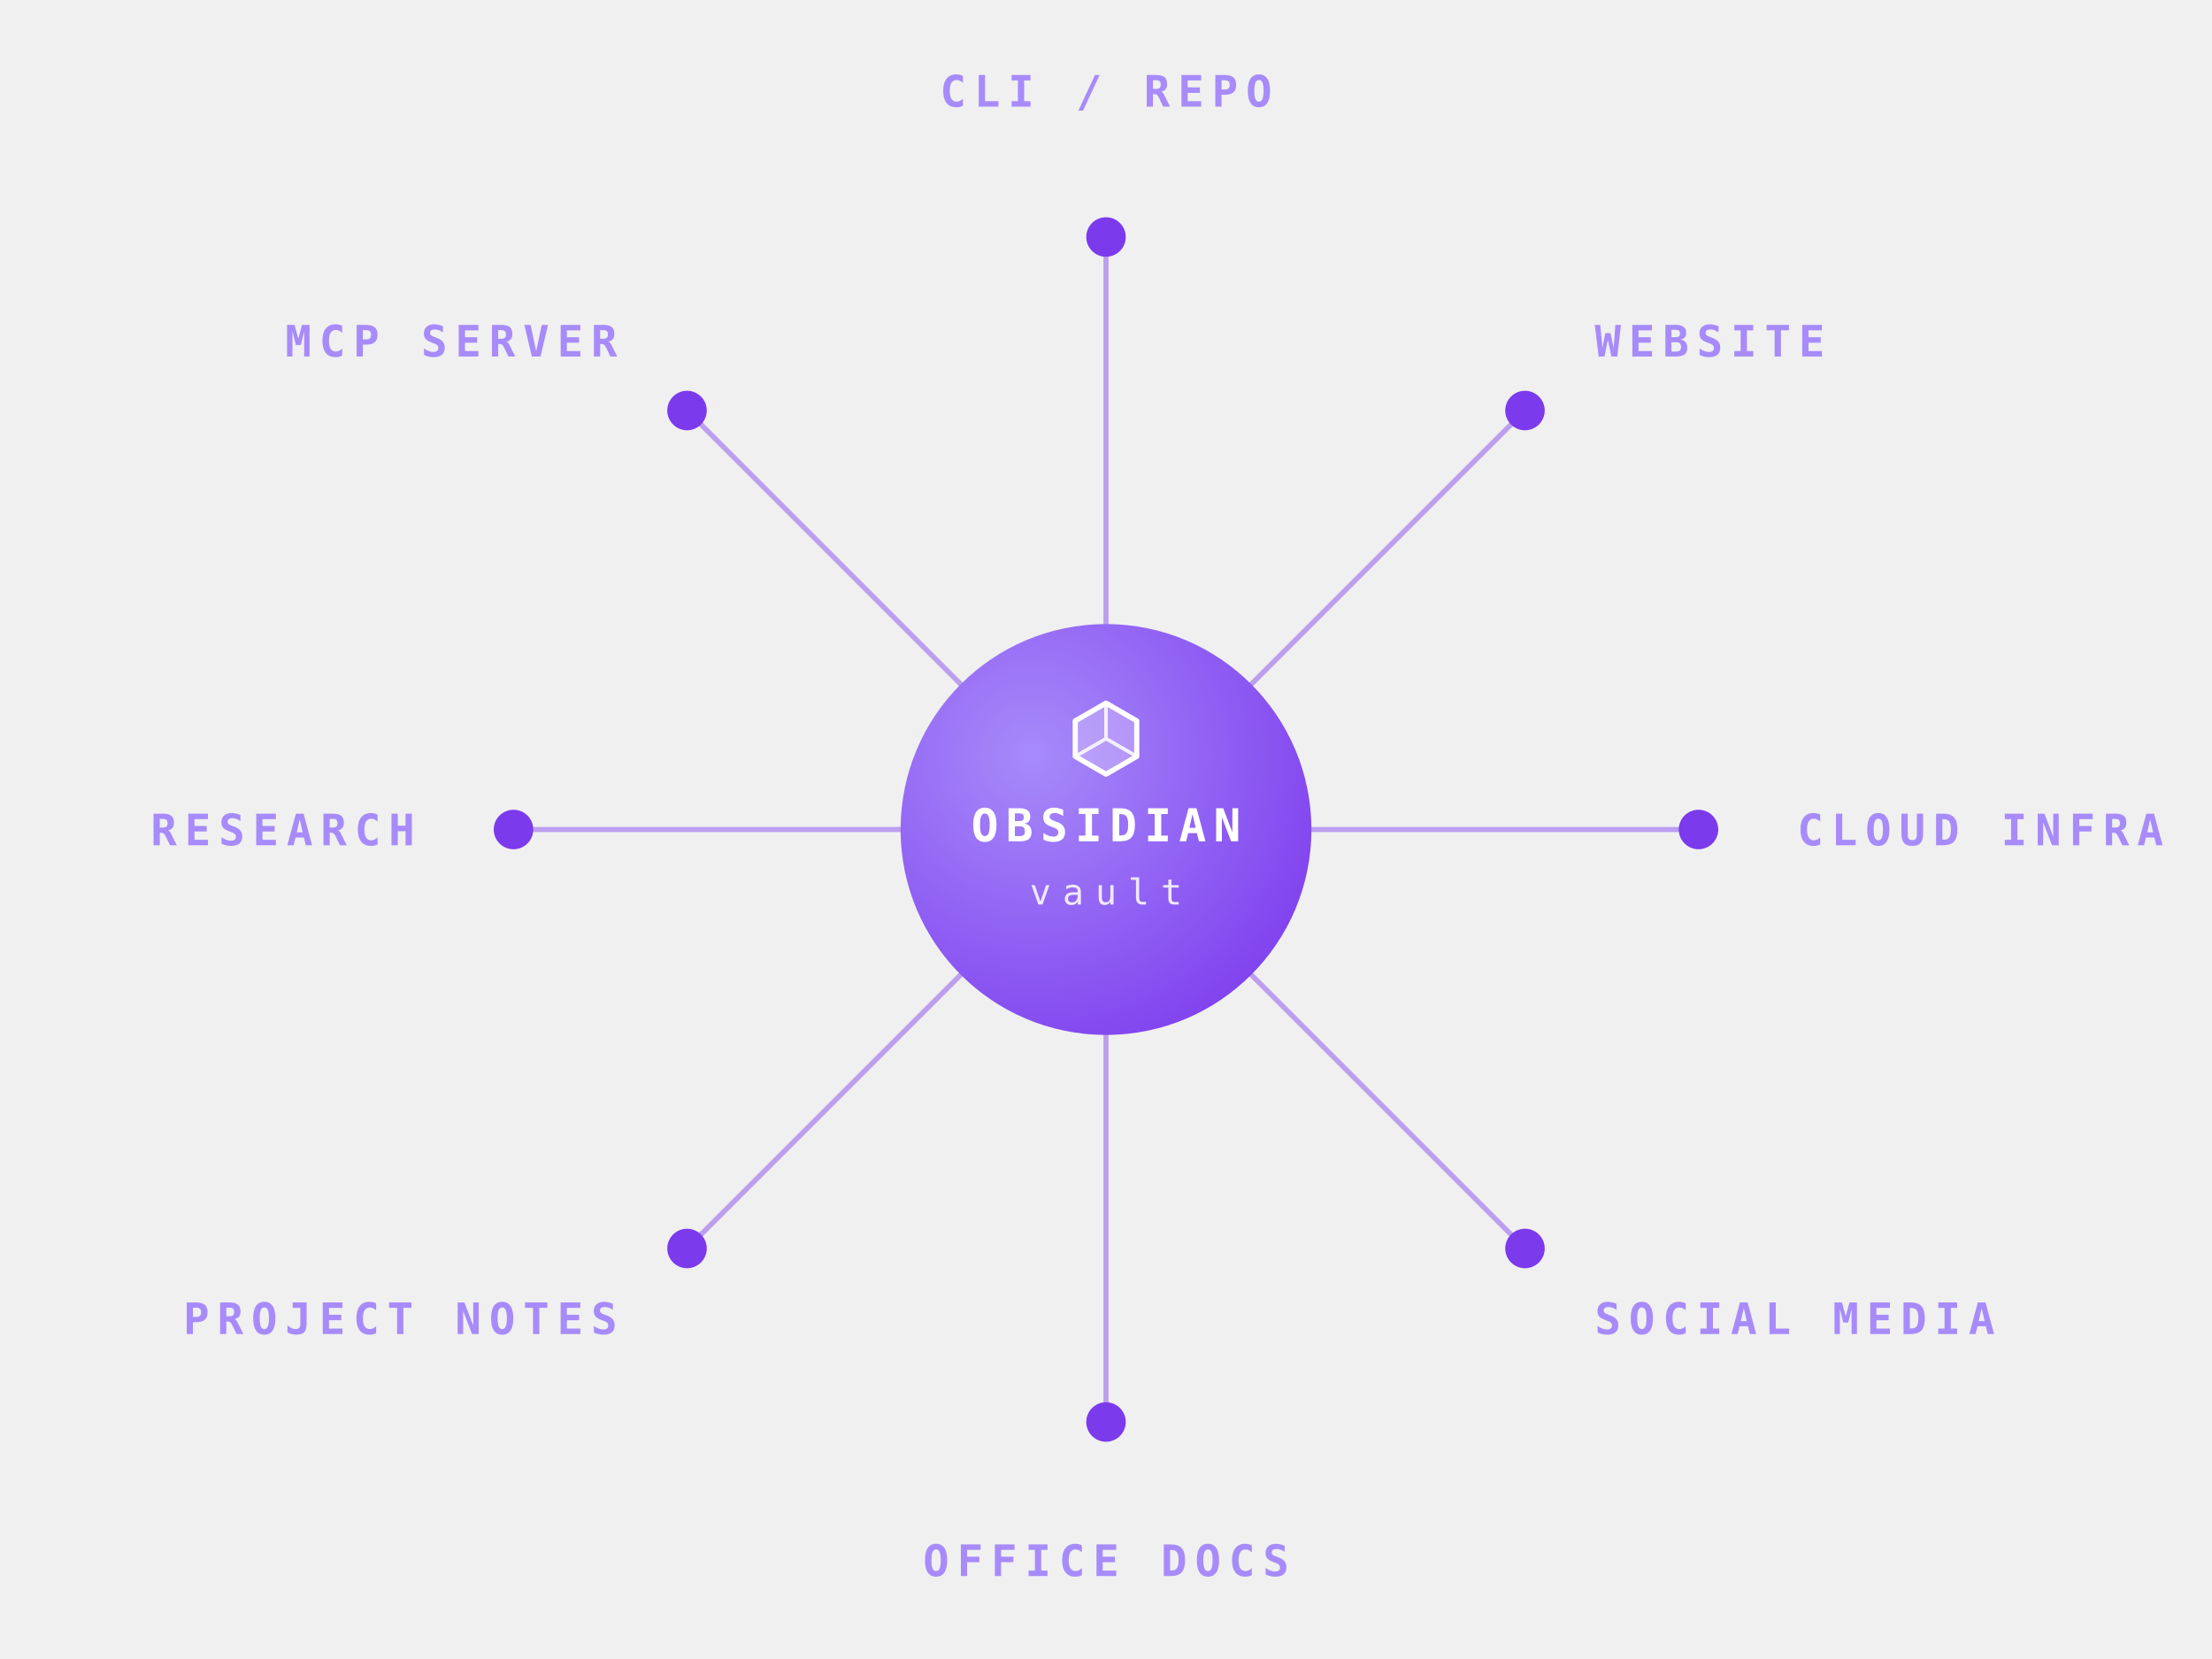
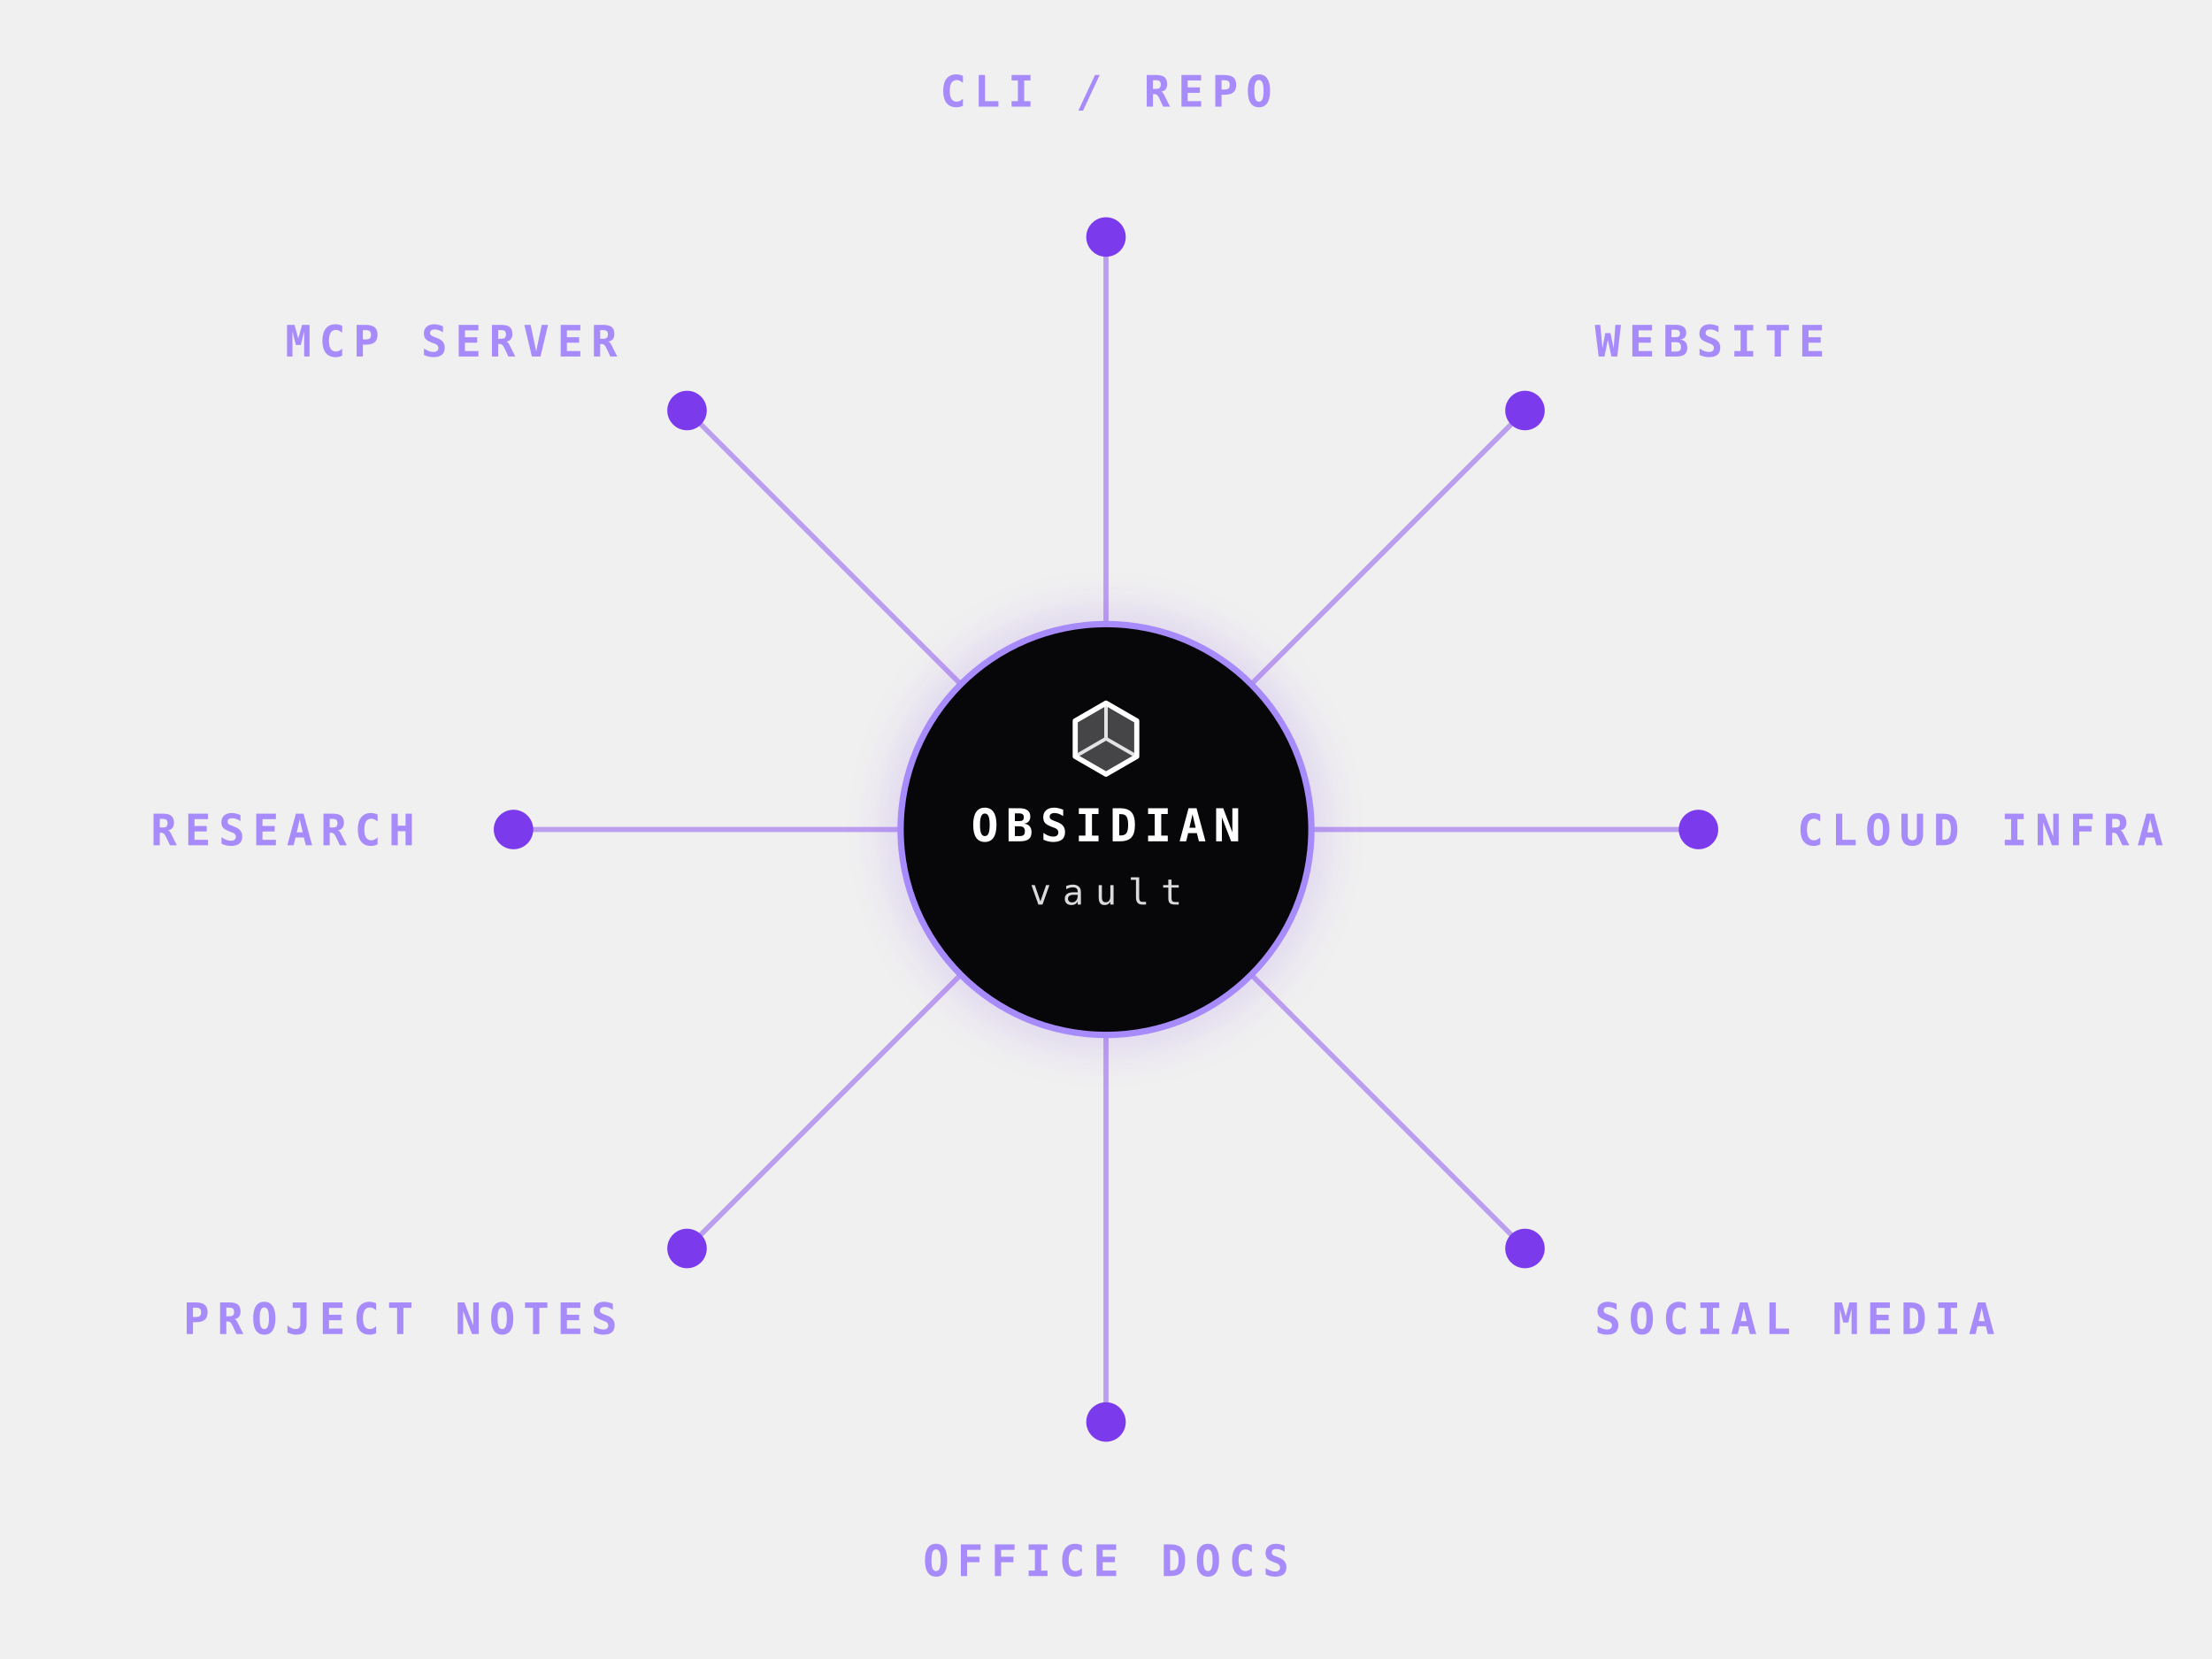
<svg xmlns="http://www.w3.org/2000/svg" viewBox="-280 -210 560 420" width="640" role="img" aria-labelledby="title desc" font-family="'JetBrains Mono', ui-monospace, monospace">
  <style>
    .spoke       { stroke: #7c3aed; stroke-opacity: 0.45; stroke-width: 1.3; }
    .node        { fill: #7c3aed; }
    .node-label  { fill: #a78bfa; font-size: 11px; font-weight: 600; letter-spacing: 0.18em; }
    .particle    { fill: #7c3aed; }
    .ping        { fill: none; stroke: #7c3aed; stroke-width: 2; }
    .core        { transform-origin: center; transform-box: fill-box; }
    .core-label  { fill: #ffffff; font-size: 11.5px; font-weight: 700; letter-spacing: 0.16em; }
    .core-sub    { fill: rgba(255,255,255,0.85); font-size: 9px; letter-spacing: 0.32em; }
    .core-logo-shell { fill: rgba(255,255,255,0.25); stroke: #ffffff; stroke-width: 1.3; stroke-linejoin: round; }
    .core-logo-cut   { fill: none; stroke: rgba(255,255,255,0.85); stroke-width: 0.9; stroke-linecap: round; }

    @keyframes core-breathe {
      0%, 100% { transform: scale(1); }
      50%      { transform: scale(1.03); }
    }
    .core { animation: core-breathe 9s ease-in-out infinite; }

    @media (prefers-reduced-motion: reduce) {
      .core { animation: none; }
      .particle, .ping { display: none; }
    }
  </style>
  <defs>
-     <radialGradient id="g-core-fill" cx="0.32" cy="0.32" r="0.85">
-       <stop offset="0%" stop-color="#a78bfa" stop-opacity="1" />
-       <stop offset="100%" stop-color="#7c3aed" stop-opacity="1" />
-     </radialGradient>
+     <filter id="glow-vault" x="-80%" y="-80%" width="260%" height="260%">
+       <feGaussianBlur stdDeviation="5" />
+     </filter>
  </defs>
  <line class="spoke" x1="0" y1="0" x2="0" y2="-150" />
  <circle class="node" cx="0" cy="-150" r="5" />
  <text class="node-label" x="0" y="-183" text-anchor="middle">CLI / REPO<animate attributeName="fill" values="#a78bfa;#a78bfa;#ede9fe;#a78bfa" keyTimes="0;0.92;0.95;1" dur="6s" repeatCount="indefinite" />
  </text>
  <circle class="particle" cx="0" cy="0" r="3" opacity="0">
    <animateMotion path="M 0,0 L 0,-150" dur="6s" repeatCount="indefinite" />
    <animate attributeName="opacity" values="0;1;1;0;0" keyTimes="0;0.05;0.9;0.95;1" dur="6s" repeatCount="indefinite" />
  </circle>
  <circle class="ping" cx="0" cy="-150" r="5" opacity="0">
    <animate attributeName="r" values="5;5;14;14" keyTimes="0;0.92;0.99;1" dur="6s" repeatCount="indefinite" />
    <animate attributeName="opacity" values="0;0;0.9;0;0" keyTimes="0;0.92;0.95;0.99;1" dur="6s" repeatCount="indefinite" />
  </circle>
  <line class="spoke" x1="0" y1="0" x2="106.07" y2="-106.07" />
  <circle class="node" cx="106.07" cy="-106.07" r="5" />
  <text class="node-label" x="123.74" y="-119.74" text-anchor="start">WEBSITE<animate attributeName="fill" values="#a78bfa;#a78bfa;#ede9fe;#a78bfa;#a78bfa" keyTimes="0;0.02;0.05;0.07;1" dur="6s" begin="0.75s" repeatCount="indefinite" />
  </text>
  <circle class="ping" cx="106.07" cy="-106.07" r="5" opacity="0">
    <animate attributeName="r" values="5;5;14;14" keyTimes="0;0.02;0.07;1" dur="6s" begin="0.75s" repeatCount="indefinite" />
    <animate attributeName="opacity" values="0;0;0.9;0;0" keyTimes="0;0.02;0.05;0.07;1" dur="6s" begin="0.75s" repeatCount="indefinite" />
  </circle>
  <circle class="particle" cx="0" cy="0" r="3" opacity="0">
    <animateMotion path="M 106.07,-106.07 L 0,0" dur="6s" calcMode="linear" keyPoints="0;0;1;1" keyTimes="0;0.07;0.92;1" begin="0.75s" repeatCount="indefinite" />
    <animate attributeName="opacity" values="0;0;1;1;0;0" keyTimes="0;0.07;0.09;0.9;0.92;1" dur="6s" begin="0.75s" repeatCount="indefinite" />
  </circle>
  <line class="spoke" x1="0" y1="0" x2="150" y2="0" />
  <circle class="node" cx="150" cy="0" r="5" />
  <text class="node-label" x="175" y="4" text-anchor="start">CLOUD INFRA<animate attributeName="fill" values="#a78bfa;#a78bfa;#ede9fe;#a78bfa" keyTimes="0;0.92;0.95;1" dur="6s" begin="1.5s" repeatCount="indefinite" />
  </text>
  <circle class="particle" cx="0" cy="0" r="3" opacity="0">
    <animateMotion path="M 0,0 L 150,0" dur="6s" begin="1.5s" repeatCount="indefinite" />
    <animate attributeName="opacity" values="0;1;1;0;0" keyTimes="0;0.05;0.9;0.95;1" dur="6s" begin="1.5s" repeatCount="indefinite" />
  </circle>
  <circle class="ping" cx="150" cy="0" r="5" opacity="0">
    <animate attributeName="r" values="5;5;14;14" keyTimes="0;0.92;0.99;1" dur="6s" begin="1.5s" repeatCount="indefinite" />
    <animate attributeName="opacity" values="0;0;0.9;0;0" keyTimes="0;0.92;0.95;0.99;1" dur="6s" begin="1.5s" repeatCount="indefinite" />
  </circle>
  <line class="spoke" x1="0" y1="0" x2="106.07" y2="106.07" />
  <circle class="node" cx="106.07" cy="106.07" r="5" />
  <text class="node-label" x="123.74" y="127.74" text-anchor="start">SOCIAL MEDIA<animate attributeName="fill" values="#a78bfa;#a78bfa;#ede9fe;#a78bfa;#a78bfa" keyTimes="0;0.02;0.05;0.07;1" dur="6s" begin="2.25s" repeatCount="indefinite" />
  </text>
  <circle class="ping" cx="106.07" cy="106.07" r="5" opacity="0">
    <animate attributeName="r" values="5;5;14;14" keyTimes="0;0.02;0.07;1" dur="6s" begin="2.25s" repeatCount="indefinite" />
    <animate attributeName="opacity" values="0;0;0.9;0;0" keyTimes="0;0.02;0.05;0.07;1" dur="6s" begin="2.25s" repeatCount="indefinite" />
  </circle>
  <circle class="particle" cx="0" cy="0" r="3" opacity="0">
    <animateMotion path="M 106.07,106.07 L 0,0" dur="6s" calcMode="linear" keyPoints="0;0;1;1" keyTimes="0;0.07;0.92;1" begin="2.25s" repeatCount="indefinite" />
    <animate attributeName="opacity" values="0;0;1;1;0;0" keyTimes="0;0.07;0.09;0.9;0.92;1" dur="6s" begin="2.25s" repeatCount="indefinite" />
  </circle>
  <line class="spoke" x1="0" y1="0" x2="0" y2="150" />
  <circle class="node" cx="0" cy="150" r="5" />
  <text class="node-label" x="0" y="189" text-anchor="middle">OFFICE DOCS<animate attributeName="fill" values="#a78bfa;#a78bfa;#ede9fe;#a78bfa" keyTimes="0;0.92;0.95;1" dur="6s" begin="3s" repeatCount="indefinite" />
  </text>
  <circle class="particle" cx="0" cy="0" r="3" opacity="0">
    <animateMotion path="M 0,0 L 0,150" dur="6s" begin="3s" repeatCount="indefinite" />
    <animate attributeName="opacity" values="0;1;1;0;0" keyTimes="0;0.05;0.9;0.95;1" dur="6s" begin="3s" repeatCount="indefinite" />
  </circle>
  <circle class="ping" cx="0" cy="150" r="5" opacity="0">
    <animate attributeName="r" values="5;5;14;14" keyTimes="0;0.92;0.99;1" dur="6s" begin="3s" repeatCount="indefinite" />
    <animate attributeName="opacity" values="0;0;0.9;0;0" keyTimes="0;0.92;0.95;0.99;1" dur="6s" begin="3s" repeatCount="indefinite" />
  </circle>
  <line class="spoke" x1="0" y1="0" x2="-106.07" y2="106.07" />
  <circle class="node" cx="-106.07" cy="106.07" r="5" />
  <text class="node-label" x="-123.74" y="127.74" text-anchor="end">PROJECT NOTES<animate attributeName="fill" values="#a78bfa;#a78bfa;#ede9fe;#a78bfa;#a78bfa" keyTimes="0;0.02;0.05;0.07;1" dur="6s" begin="3.75s" repeatCount="indefinite" />
  </text>
  <circle class="ping" cx="-106.07" cy="106.07" r="5" opacity="0">
    <animate attributeName="r" values="5;5;14;14" keyTimes="0;0.02;0.07;1" dur="6s" begin="3.75s" repeatCount="indefinite" />
    <animate attributeName="opacity" values="0;0;0.9;0;0" keyTimes="0;0.02;0.05;0.07;1" dur="6s" begin="3.75s" repeatCount="indefinite" />
  </circle>
  <circle class="particle" cx="0" cy="0" r="3" opacity="0">
    <animateMotion path="M -106.07,106.07 L 0,0" dur="6s" calcMode="linear" keyPoints="0;0;1;1" keyTimes="0;0.07;0.92;1" begin="3.75s" repeatCount="indefinite" />
    <animate attributeName="opacity" values="0;0;1;1;0;0" keyTimes="0;0.07;0.09;0.9;0.92;1" dur="6s" begin="3.75s" repeatCount="indefinite" />
  </circle>
  <line class="spoke" x1="0" y1="0" x2="-150" y2="0" />
  <circle class="node" cx="-150" cy="0" r="5" />
  <text class="node-label" x="-175" y="4" text-anchor="end">RESEARCH<animate attributeName="fill" values="#a78bfa;#a78bfa;#ede9fe;#a78bfa" keyTimes="0;0.92;0.95;1" dur="6s" begin="4.5s" repeatCount="indefinite" />
  </text>
  <circle class="particle" cx="0" cy="0" r="3" opacity="0">
    <animateMotion path="M 0,0 L -150,0" dur="6s" begin="4.5s" repeatCount="indefinite" />
    <animate attributeName="opacity" values="0;1;1;0;0" keyTimes="0;0.05;0.9;0.95;1" dur="6s" begin="4.5s" repeatCount="indefinite" />
  </circle>
  <circle class="ping" cx="-150" cy="0" r="5" opacity="0">
    <animate attributeName="r" values="5;5;14;14" keyTimes="0;0.92;0.99;1" dur="6s" begin="4.5s" repeatCount="indefinite" />
    <animate attributeName="opacity" values="0;0;0.9;0;0" keyTimes="0;0.92;0.95;0.99;1" dur="6s" begin="4.5s" repeatCount="indefinite" />
  </circle>
  <line class="spoke" x1="0" y1="0" x2="-106.07" y2="-106.07" />
  <circle class="node" cx="-106.07" cy="-106.07" r="5" />
  <text class="node-label" x="-123.74" y="-119.74" text-anchor="end">MCP SERVER<animate attributeName="fill" values="#a78bfa;#a78bfa;#ede9fe;#a78bfa;#a78bfa" keyTimes="0;0.02;0.05;0.07;1" dur="6s" begin="5.25s" repeatCount="indefinite" />
  </text>
  <circle class="ping" cx="-106.07" cy="-106.07" r="5" opacity="0">
    <animate attributeName="r" values="5;5;14;14" keyTimes="0;0.02;0.07;1" dur="6s" begin="5.25s" repeatCount="indefinite" />
    <animate attributeName="opacity" values="0;0;0.9;0;0" keyTimes="0;0.02;0.05;0.07;1" dur="6s" begin="5.25s" repeatCount="indefinite" />
  </circle>
  <circle class="particle" cx="0" cy="0" r="3" opacity="0">
    <animateMotion path="M -106.07,-106.07 L 0,0" dur="6s" calcMode="linear" keyPoints="0;0;1;1" keyTimes="0;0.07;0.92;1" begin="5.25s" repeatCount="indefinite" />
    <animate attributeName="opacity" values="0;0;1;1;0;0" keyTimes="0;0.07;0.09;0.9;0.92;1" dur="6s" begin="5.25s" repeatCount="indefinite" />
  </circle>
-   <circle class="core" cx="0" cy="0" r="52" fill="url(#g-core-fill)" />
+   <circle cx="0" cy="0" r="52" fill="none" stroke="#7c3aed" stroke-width="2.5" opacity="0.5" filter="url(#glow-vault)" />
+   <circle class="core" cx="0" cy="0" r="52" fill="#070709" stroke="#a78bfa" stroke-width="1.6" />
  <g transform="translate(0,-23)">
    <path class="core-logo-shell" d="M 0 -9 L 7.79 -4.5 L 7.79 4.5 L 0 9 L -7.79 4.5 L -7.79 -4.5 Z" />
    <path class="core-logo-cut" d="M 0 -9 L 0 0 M 0 0 L 7.79 4.5 M 0 0 L -7.79 4.5" />
  </g>
  <text class="core-label" x="0" y="3" text-anchor="middle">OBSIDIAN</text>
  <text class="core-sub" x="0" y="19" text-anchor="middle">vault</text>
</svg>
